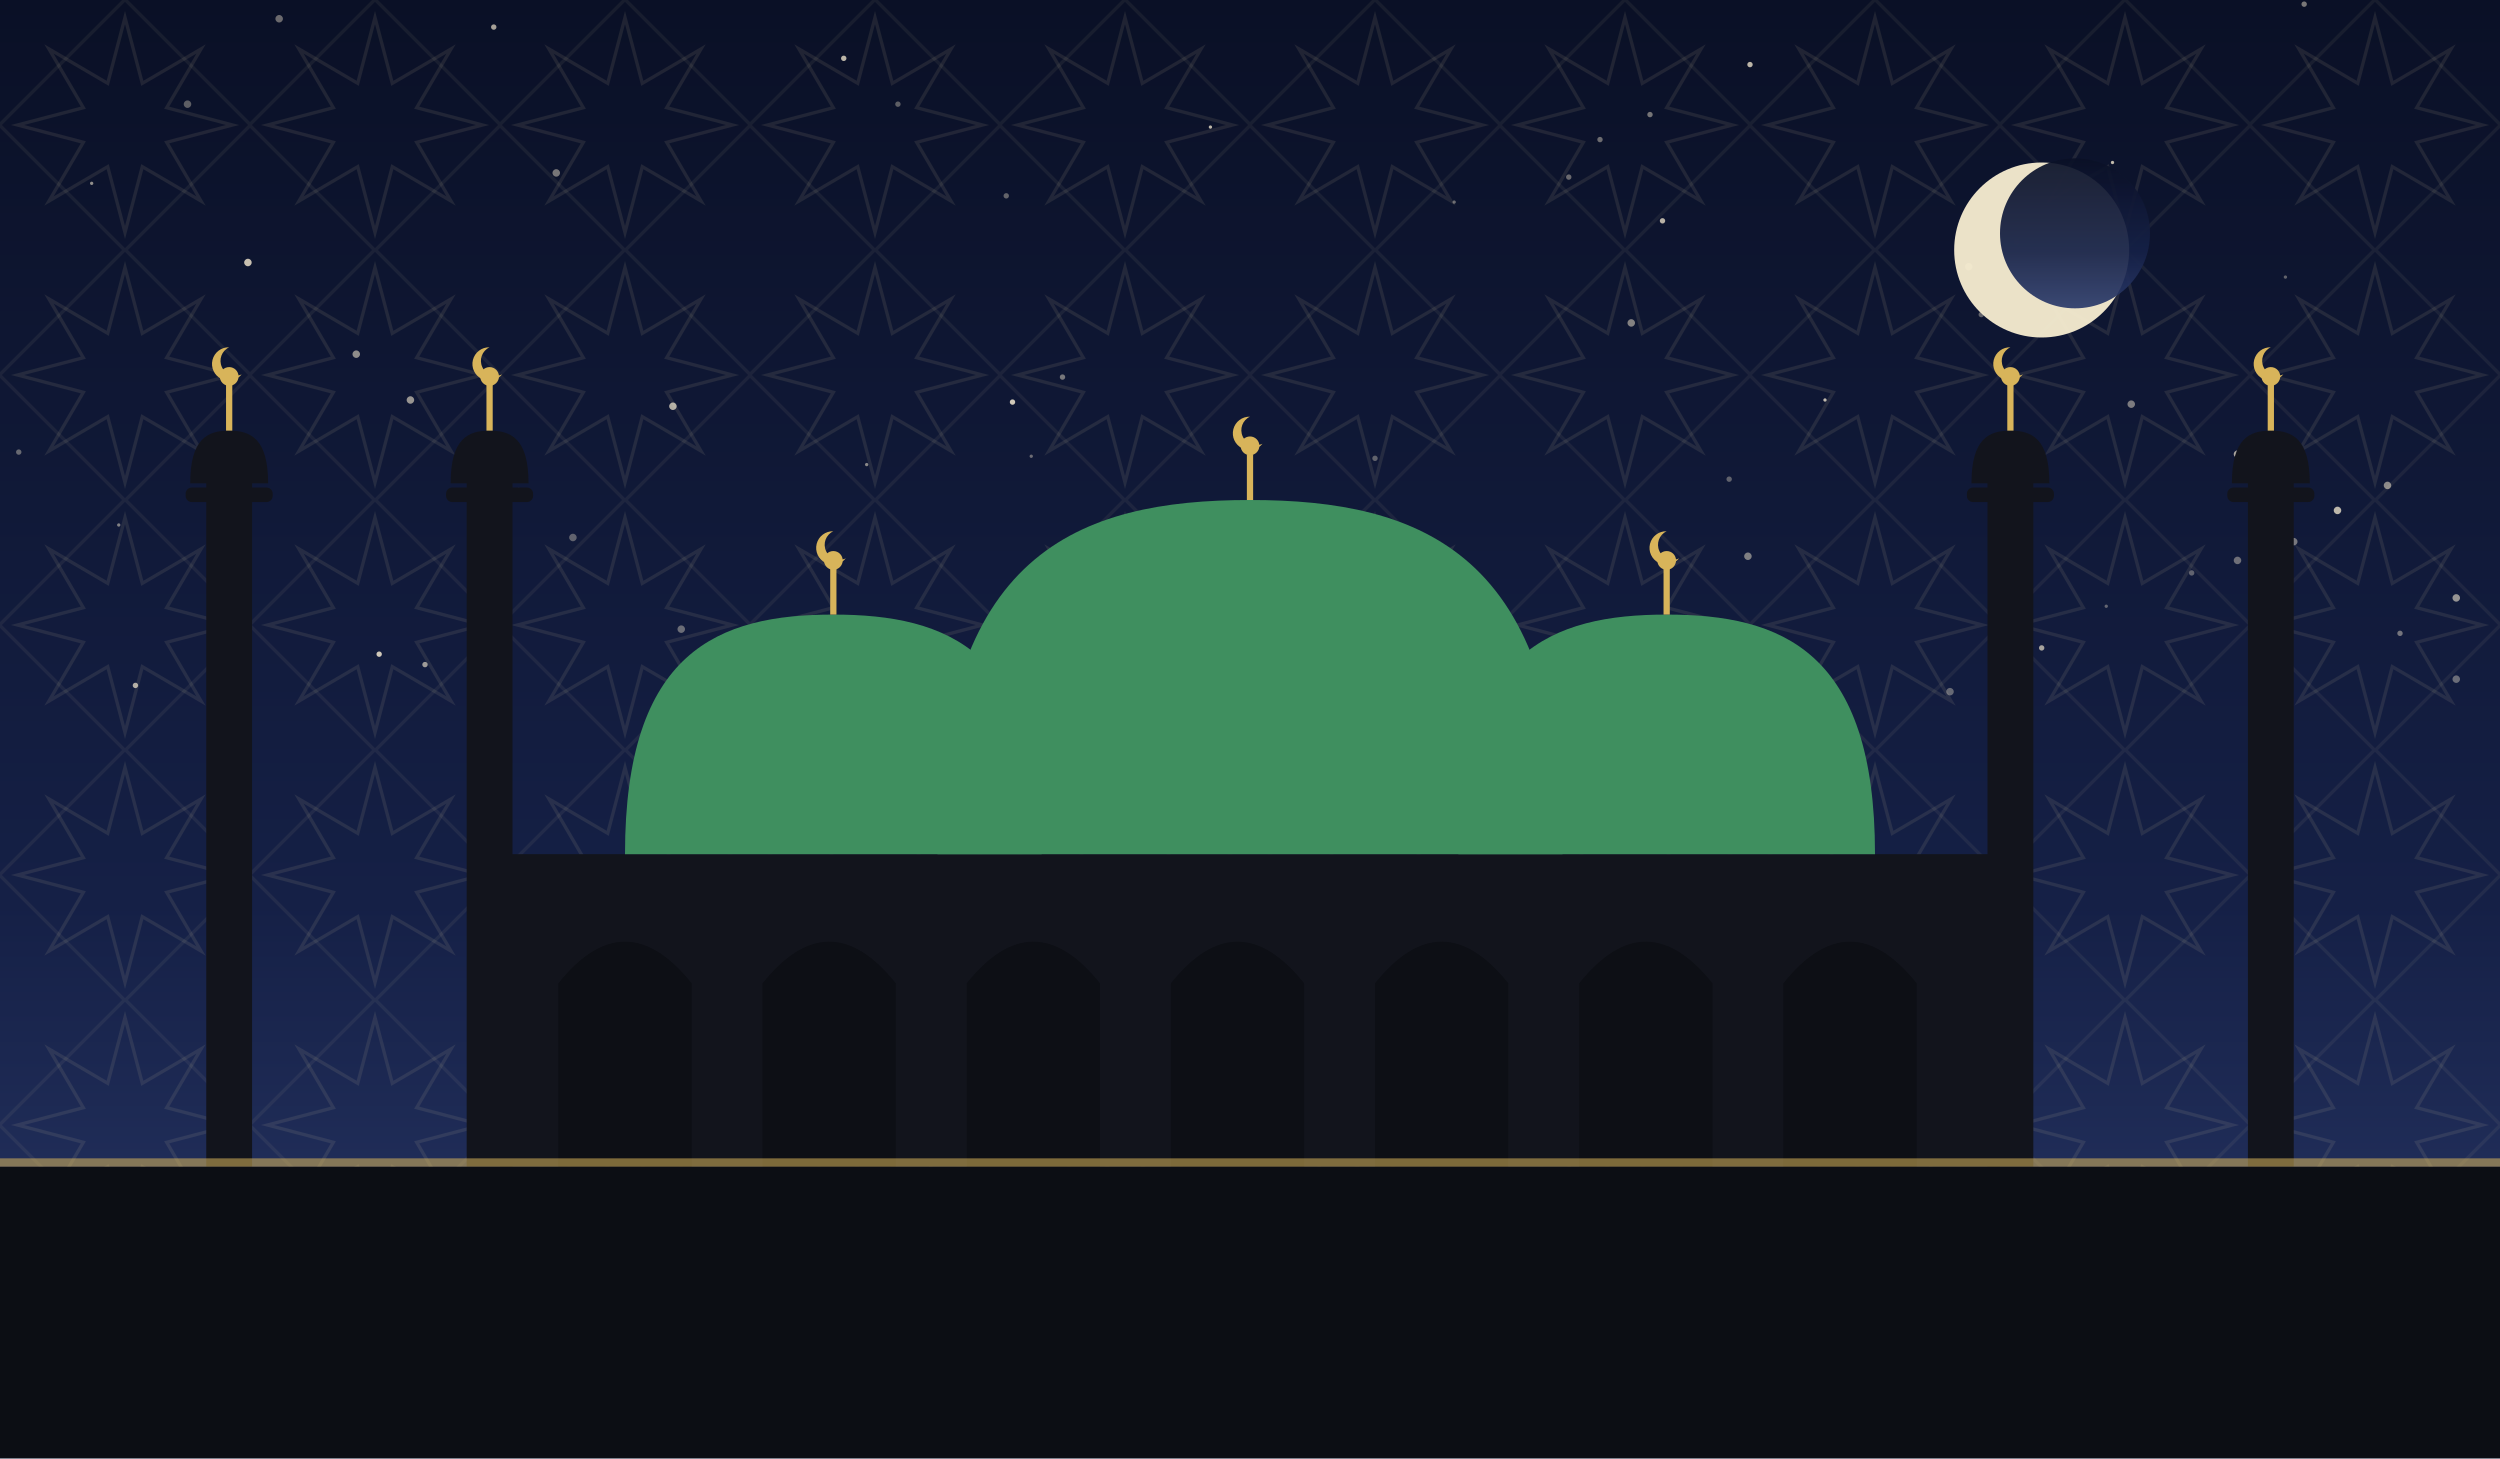
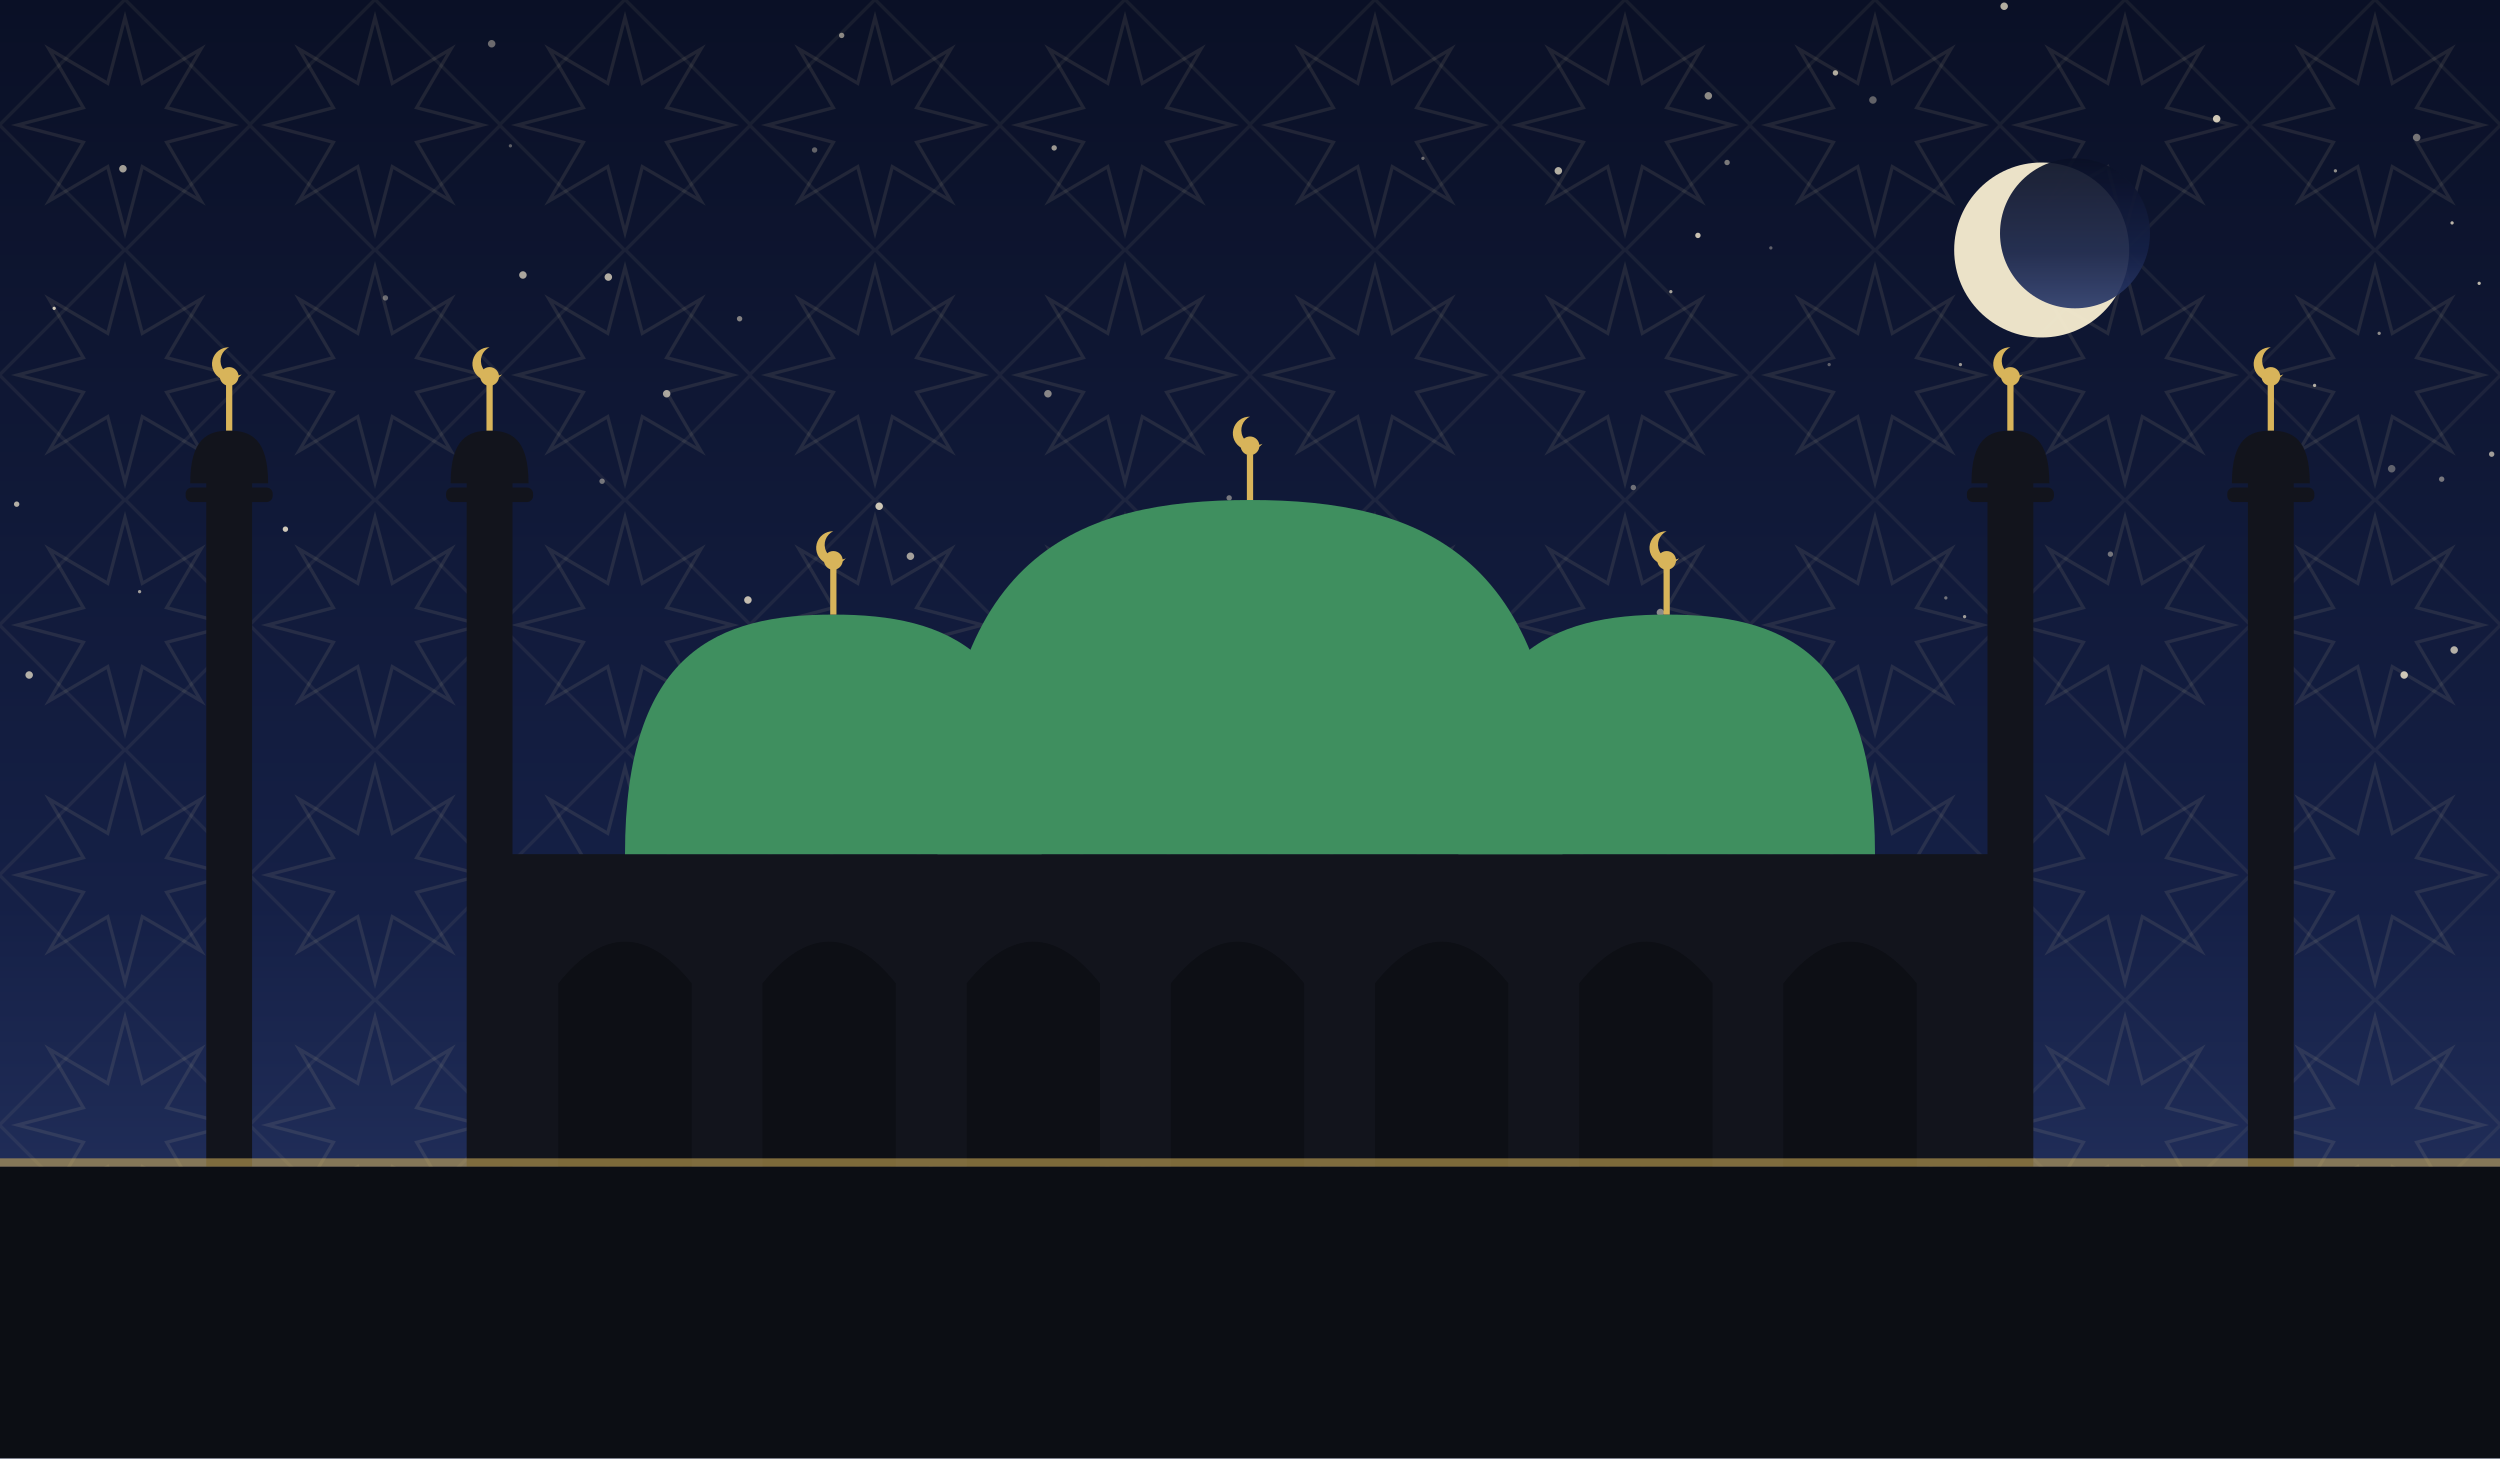
<svg xmlns="http://www.w3.org/2000/svg" viewBox="0 0 1200 700" role="img">
  <defs>
    <linearGradient id="sky" x1="0" y1="0" x2="0" y2="1">
      <stop offset="0" stop-color="#0a1026" />
      <stop offset="0.62" stop-color="#152046" />
      <stop offset="1" stop-color="#2b3a6b" />
    </linearGradient>
    <pattern id="g1" width="120" height="120" patternUnits="userSpaceOnUse">
      <polygon points="111.6,60.0 80.0,68.3 96.5,96.5 68.3,80.0 60.0,111.6 51.7,80.0 23.5,96.5 40.0,68.3 8.4,60.0 40.0,51.7 23.5,23.5 51.7,40.0 60.0,8.4 68.3,40.0 96.5,23.5 80.0,51.7" fill="none" stroke="#e8d9a8" stroke-width="1.6" opacity="0.1" />
      <rect x="17.4" y="17.4" width="85.2" height="85.2" fill="none" stroke="#e8d9a8" stroke-width="1.6" opacity="0.07" transform="rotate(45 60.0 60.0)" />
    </pattern>
  </defs>
  <rect width="1200" height="700" fill="url(#sky)" />
  <rect width="1200" height="700" fill="url(#g1)" />
-   <circle cx="830" cy="230" r="1.3" fill="#f7ecd2" opacity="0.35" />
-   <circle cx="768" cy="67" r="1.3" fill="#f7ecd2" opacity="0.41" />
-   <circle cx="1179" cy="287" r="1.8" fill="#f7ecd2" opacity="0.58" />
-   <circle cx="119" cy="126" r="1.8" fill="#f7ecd2" opacity="0.79" />
-   <circle cx="876" cy="192" r="0.8" fill="#f7ecd2" opacity="0.77" />
-   <circle cx="1074" cy="269" r="1.8" fill="#f7ecd2" opacity="0.41" />
-   <circle cx="65" cy="329" r="1.3" fill="#f7ecd2" opacity="0.70" />
-   <circle cx="945" cy="128" r="1.8" fill="#f7ecd2" opacity="0.45" />
-   <circle cx="522" cy="334" r="1.3" fill="#f7ecd2" opacity="0.83" />
-   <circle cx="980" cy="311" r="1.3" fill="#f7ecd2" opacity="0.65" />
-   <circle cx="951" cy="151" r="1.3" fill="#f7ecd2" opacity="0.36" />
-   <circle cx="171" cy="170" r="1.8" fill="#f7ecd2" opacity="0.55" />
-   <circle cx="968" cy="116" r="1.3" fill="#f7ecd2" opacity="0.73" />
-   <circle cx="486" cy="193" r="1.3" fill="#f7ecd2" opacity="0.83" />
-   <circle cx="237" cy="13" r="1.3" fill="#f7ecd2" opacity="0.66" />
-   <circle cx="197" cy="192" r="1.8" fill="#f7ecd2" opacity="0.59" />
-   <circle cx="1014" cy="78" r="0.8" fill="#f7ecd2" opacity="0.77" />
-   <circle cx="792" cy="55" r="1.3" fill="#f7ecd2" opacity="0.45" />
-   <circle cx="323" cy="195" r="1.8" fill="#f7ecd2" opacity="0.70" />
-   <circle cx="1023" cy="194" r="1.8" fill="#f7ecd2" opacity="0.47" />
-   <circle cx="660" cy="220" r="1.3" fill="#f7ecd2" opacity="0.35" />
-   <circle cx="698" cy="97" r="0.8" fill="#f7ecd2" opacity="0.41" />
-   <circle cx="9" cy="217" r="1.3" fill="#f7ecd2" opacity="0.38" />
-   <circle cx="249" cy="236" r="1.8" fill="#f7ecd2" opacity="0.49" />
-   <circle cx="1106" cy="2" r="1.3" fill="#f7ecd2" opacity="0.47" />
-   <circle cx="204" cy="319" r="1.3" fill="#f7ecd2" opacity="0.61" />
-   <circle cx="495" cy="219" r="0.8" fill="#f7ecd2" opacity="0.40" />
-   <circle cx="275" cy="258" r="1.8" fill="#f7ecd2" opacity="0.35" />
-   <circle cx="1152" cy="304" r="1.3" fill="#f7ecd2" opacity="0.43" />
-   <circle cx="510" cy="181" r="1.3" fill="#f7ecd2" opacity="0.45" />
-   <circle cx="581" cy="61" r="0.8" fill="#f7ecd2" opacity="0.76" />
-   <circle cx="1101" cy="260" r="1.8" fill="#f7ecd2" opacity="0.45" />
-   <circle cx="798" cy="106" r="1.3" fill="#f7ecd2" opacity="0.73" />
-   <circle cx="416" cy="223" r="0.8" fill="#f7ecd2" opacity="0.53" />
-   <circle cx="267" cy="83" r="1.8" fill="#f7ecd2" opacity="0.46" />
-   <circle cx="327" cy="302" r="1.8" fill="#f7ecd2" opacity="0.39" />
-   <circle cx="44" cy="88" r="0.8" fill="#f7ecd2" opacity="0.57" />
-   <circle cx="1122" cy="245" r="1.8" fill="#f7ecd2" opacity="0.75" />
-   <circle cx="753" cy="85" r="1.3" fill="#f7ecd2" opacity="0.40" />
-   <circle cx="353" cy="324" r="1.8" fill="#f7ecd2" opacity="0.57" />
-   <circle cx="90" cy="50" r="1.8" fill="#f7ecd2" opacity="0.35" />
-   <circle cx="228" cy="307" r="1.3" fill="#f7ecd2" opacity="0.81" />
-   <circle cx="839" cy="267" r="1.8" fill="#f7ecd2" opacity="0.48" />
-   <circle cx="1179" cy="326" r="1.8" fill="#f7ecd2" opacity="0.39" />
-   <circle cx="936" cy="332" r="1.8" fill="#f7ecd2" opacity="0.37" />
-   <circle cx="134" cy="9" r="1.8" fill="#f7ecd2" opacity="0.41" />
-   <circle cx="525" cy="289" r="1.3" fill="#f7ecd2" opacity="0.60" />
-   <circle cx="405" cy="28" r="1.3" fill="#f7ecd2" opacity="0.75" />
-   <circle cx="182" cy="314" r="1.3" fill="#f7ecd2" opacity="0.83" />
-   <circle cx="840" cy="31" r="1.3" fill="#f7ecd2" opacity="0.75" />
-   <circle cx="1011" cy="291" r="0.8" fill="#f7ecd2" opacity="0.36" />
-   <circle cx="431" cy="50" r="1.3" fill="#f7ecd2" opacity="0.35" />
-   <circle cx="228" cy="276" r="0.8" fill="#f7ecd2" opacity="0.63" />
-   <circle cx="1146" cy="233" r="1.8" fill="#f7ecd2" opacity="0.53" />
-   <circle cx="1097" cy="133" r="0.8" fill="#f7ecd2" opacity="0.36" />
-   <circle cx="57" cy="252" r="0.8" fill="#f7ecd2" opacity="0.49" />
-   <circle cx="1074" cy="218" r="1.8" fill="#f7ecd2" opacity="0.67" />
-   <circle cx="1052" cy="275" r="1.3" fill="#f7ecd2" opacity="0.35" />
-   <circle cx="783" cy="155" r="1.8" fill="#f7ecd2" opacity="0.50" />
-   <circle cx="483" cy="94" r="1.3" fill="#f7ecd2" opacity="0.37" />
+   <circle cx="1177" cy="107" r="0.8" fill="#f7ecd2" opacity="0.74" />
+   <circle cx="899" cy="48" r="1.8" fill="#f7ecd2" opacity="0.37" />
+   <circle cx="1142" cy="160" r="0.8" fill="#f7ecd2" opacity="0.55" />
+   <circle cx="1018" cy="115" r="1.8" fill="#f7ecd2" opacity="0.55" />
+   <circle cx="503" cy="189" r="1.8" fill="#f7ecd2" opacity="0.52" />
+   <circle cx="245" cy="70" r="0.8" fill="#f7ecd2" opacity="0.35" />
+   <circle cx="748" cy="82" r="1.8" fill="#f7ecd2" opacity="0.71" />
+   <circle cx="404" cy="17" r="1.3" fill="#f7ecd2" opacity="0.53" />
+   <circle cx="629" cy="251" r="1.3" fill="#f7ecd2" opacity="0.64" />
+   <circle cx="391" cy="72" r="1.3" fill="#f7ecd2" opacity="0.37" />
+   <circle cx="1154" cy="324" r="1.8" fill="#f7ecd2" opacity="0.81" />
+   <circle cx="590" cy="239" r="1.3" fill="#f7ecd2" opacity="0.45" />
+   <circle cx="355" cy="153" r="1.3" fill="#f7ecd2" opacity="0.50" />
+   <circle cx="137" cy="254" r="1.3" fill="#f7ecd2" opacity="0.83" />
+   <circle cx="1160" cy="66" r="1.8" fill="#f7ecd2" opacity="0.45" />
+   <circle cx="376" cy="301" r="1.8" fill="#f7ecd2" opacity="0.61" />
+   <circle cx="881" cy="35" r="1.3" fill="#f7ecd2" opacity="0.70" />
+   <circle cx="683" cy="76" r="0.8" fill="#f7ecd2" opacity="0.43" />
+   <circle cx="766" cy="328" r="1.8" fill="#f7ecd2" opacity="0.83" />
+   <circle cx="962" cy="3" r="1.8" fill="#f7ecd2" opacity="0.71" />
+   <circle cx="1007" cy="97" r="0.8" fill="#f7ecd2" opacity="0.64" />
+   <circle cx="829" cy="78" r="1.3" fill="#f7ecd2" opacity="0.47" />
+   <circle cx="1172" cy="230" r="1.3" fill="#f7ecd2" opacity="0.45" />
+   <circle cx="1148" cy="225" r="1.8" fill="#f7ecd2" opacity="0.35" />
+   <circle cx="733" cy="339" r="1.3" fill="#f7ecd2" opacity="0.72" />
+   <circle cx="575" cy="260" r="1.3" fill="#f7ecd2" opacity="0.35" />
+   <circle cx="1178" cy="312" r="1.8" fill="#f7ecd2" opacity="0.71" />
+   <circle cx="934" cy="287" r="0.8" fill="#f7ecd2" opacity="0.43" />
+   <circle cx="59" cy="81" r="1.8" fill="#f7ecd2" opacity="0.64" />
+   <circle cx="1121" cy="82" r="0.8" fill="#f7ecd2" opacity="0.57" />
+   <circle cx="784" cy="234" r="1.3" fill="#f7ecd2" opacity="0.41" />
+   <circle cx="320" cy="189" r="1.8" fill="#f7ecd2" opacity="0.65" />
+   <circle cx="185" cy="143" r="1.3" fill="#f7ecd2" opacity="0.40" />
+   <circle cx="67" cy="284" r="0.8" fill="#f7ecd2" opacity="0.63" />
+   <circle cx="1190" cy="136" r="0.8" fill="#f7ecd2" opacity="0.75" />
+   <circle cx="506" cy="71" r="1.3" fill="#f7ecd2" opacity="0.61" />
+   <circle cx="1111" cy="185" r="0.8" fill="#f7ecd2" opacity="0.70" />
+   <circle cx="1013" cy="266" r="1.3" fill="#f7ecd2" opacity="0.43" />
+   <circle cx="1196" cy="218" r="1.3" fill="#f7ecd2" opacity="0.63" />
+   <circle cx="292" cy="133" r="1.8" fill="#f7ecd2" opacity="0.71" />
+   <circle cx="437" cy="267" r="1.8" fill="#f7ecd2" opacity="0.64" />
+   <circle cx="359" cy="288" r="1.8" fill="#f7ecd2" opacity="0.77" />
+   <circle cx="802" cy="140" r="0.8" fill="#f7ecd2" opacity="0.65" />
+   <circle cx="878" cy="175" r="0.8" fill="#f7ecd2" opacity="0.35" />
+   <circle cx="563" cy="329" r="1.3" fill="#f7ecd2" opacity="0.62" />
+   <circle cx="505" cy="290" r="0.8" fill="#f7ecd2" opacity="0.35" />
+   <circle cx="8" cy="242" r="1.3" fill="#f7ecd2" opacity="0.71" />
+   <circle cx="1064" cy="57" r="1.8" fill="#f7ecd2" opacity="0.83" />
+   <circle cx="289" cy="231" r="1.3" fill="#f7ecd2" opacity="0.44" />
+   <circle cx="251" cy="132" r="1.8" fill="#f7ecd2" opacity="0.67" />
+   <circle cx="14" cy="324" r="1.8" fill="#f7ecd2" opacity="0.71" />
+   <circle cx="850" cy="119" r="0.8" fill="#f7ecd2" opacity="0.35" />
+   <circle cx="815" cy="113" r="1.3" fill="#f7ecd2" opacity="0.80" />
+   <circle cx="797" cy="294" r="1.8" fill="#f7ecd2" opacity="0.53" />
+   <circle cx="820" cy="46" r="1.8" fill="#f7ecd2" opacity="0.55" />
+   <circle cx="236" cy="21" r="1.8" fill="#f7ecd2" opacity="0.41" />
+   <circle cx="941" cy="175" r="0.8" fill="#f7ecd2" opacity="0.60" />
+   <circle cx="943" cy="296" r="0.8" fill="#f7ecd2" opacity="0.63" />
+   <circle cx="26" cy="148" r="0.8" fill="#f7ecd2" opacity="0.83" />
+   <circle cx="422" cy="243" r="1.8" fill="#f7ecd2" opacity="0.81" />
  <circle cx="980" cy="120" r="42" fill="#f6ecd0" opacity="0.95" />
  <circle cx="996" cy="112" r="36" fill="url(#sky)" opacity="0.92" />
  <rect x="240" y="410" width="720" height="150" fill="#12141c" />
  <path d="M 268 560 L 268 472 Q 300 432 332 472 L 332 560 Z" fill="#0c0e14" opacity="0.9" />
  <path d="M 366 560 L 366 472 Q 398 432 430 472 L 430 560 Z" fill="#0c0e14" opacity="0.9" />
  <path d="M 464 560 L 464 472 Q 496 432 528 472 L 528 560 Z" fill="#0c0e14" opacity="0.9" />
  <path d="M 562 560 L 562 472 Q 594 432 626 472 L 626 560 Z" fill="#0c0e14" opacity="0.9" />
  <path d="M 660 560 L 660 472 Q 692 432 724 472 L 724 560 Z" fill="#0c0e14" opacity="0.9" />
  <path d="M 758 560 L 758 472 Q 790 432 822 472 L 822 560 Z" fill="#0c0e14" opacity="0.9" />
  <path d="M 856 560 L 856 472 Q 888 432 920 472 L 920 560 Z" fill="#0c0e14" opacity="0.9" />
  <path d="M 450 410 C 450 265.5, 517.5 240, 600 240 C 682.5 240, 750 265.5, 750 410 Z" fill="#3f8f5f" />
  <line x1="600" y1="240" x2="600" y2="218" stroke="#d8b45a" stroke-width="3" />
  <circle cx="600" cy="214" r="4.5" fill="#d8b45a" />
  <path d="M 600 200 a 8 8 0 1 0 6 13 a 6.4 6.4 0 1 1 -6 -13 Z" fill="#d8b45a" />
  <path d="M 300 410 C 300 312.25, 345.0 295, 400 295 C 455.0 295, 500 312.25, 500 410 Z" fill="#3f8f5f" />
  <line x1="400" y1="295" x2="400" y2="273" stroke="#d8b45a" stroke-width="3" />
  <circle cx="400" cy="269" r="4.5" fill="#d8b45a" />
  <path d="M 400 255 a 8 8 0 1 0 6 13 a 6.4 6.4 0 1 1 -6 -13 Z" fill="#d8b45a" />
  <path d="M 700 410 C 700 312.25, 745.0 295, 800 295 C 855.0 295, 900 312.25, 900 410 Z" fill="#3f8f5f" />
  <line x1="800" y1="295" x2="800" y2="273" stroke="#d8b45a" stroke-width="3" />
  <circle cx="800" cy="269" r="4.5" fill="#d8b45a" />
  <path d="M 800 255 a 8 8 0 1 0 6 13 a 6.4 6.4 0 1 1 -6 -13 Z" fill="#d8b45a" />
  <rect x="99.0" y="230" width="22" height="330" fill="#12141c" />
  <rect x="89.1" y="234" width="41.8" height="7" rx="3" fill="#12141c" />
  <path d="M 91.3 232 C 91.3 210.495, 99.715 206.7, 110 206.7 C 120.285 206.7, 128.7 210.495, 128.7 232 Z" fill="#12141c" />
  <line x1="110" y1="206.7" x2="110" y2="184.7" stroke="#d8b45a" stroke-width="3" />
  <circle cx="110" cy="180.7" r="4.5" fill="#d8b45a" />
  <path d="M 110 166.7 a 8 8 0 1 0 6 13 a 6.4 6.4 0 1 1 -6 -13 Z" fill="#d8b45a" />
  <rect x="224.0" y="230" width="22" height="330" fill="#12141c" />
  <rect x="214.1" y="234" width="41.8" height="7" rx="3" fill="#12141c" />
  <path d="M 216.3 232 C 216.3 210.495, 224.715 206.7, 235 206.7 C 245.285 206.7, 253.7 210.495, 253.7 232 Z" fill="#12141c" />
  <line x1="235" y1="206.7" x2="235" y2="184.7" stroke="#d8b45a" stroke-width="3" />
  <circle cx="235" cy="180.7" r="4.5" fill="#d8b45a" />
  <path d="M 235 166.7 a 8 8 0 1 0 6 13 a 6.4 6.4 0 1 1 -6 -13 Z" fill="#d8b45a" />
  <rect x="954.0" y="230" width="22" height="330" fill="#12141c" />
  <rect x="944.1" y="234" width="41.8" height="7" rx="3" fill="#12141c" />
  <path d="M 946.3 232 C 946.3 210.495, 954.715 206.7, 965 206.7 C 975.285 206.7, 983.7 210.495, 983.7 232 Z" fill="#12141c" />
  <line x1="965" y1="206.7" x2="965" y2="184.7" stroke="#d8b45a" stroke-width="3" />
  <circle cx="965" cy="180.7" r="4.5" fill="#d8b45a" />
  <path d="M 965 166.7 a 8 8 0 1 0 6 13 a 6.4 6.4 0 1 1 -6 -13 Z" fill="#d8b45a" />
  <rect x="1079.0" y="230" width="22" height="330" fill="#12141c" />
  <rect x="1069.1" y="234" width="41.8" height="7" rx="3" fill="#12141c" />
  <path d="M 1071.3 232 C 1071.3 210.495, 1079.715 206.7, 1090 206.7 C 1100.285 206.7, 1108.7 210.495, 1108.7 232 Z" fill="#12141c" />
  <line x1="1090" y1="206.7" x2="1090" y2="184.7" stroke="#d8b45a" stroke-width="3" />
  <circle cx="1090" cy="180.7" r="4.5" fill="#d8b45a" />
  <path d="M 1090 166.7 a 8 8 0 1 0 6 13 a 6.4 6.4 0 1 1 -6 -13 Z" fill="#d8b45a" />
  <rect x="0" y="560" width="1200" height="140" fill="#0c0e14" />
  <rect x="0" y="556" width="1200" height="4" fill="#d8b45a" opacity="0.55" />
</svg>
